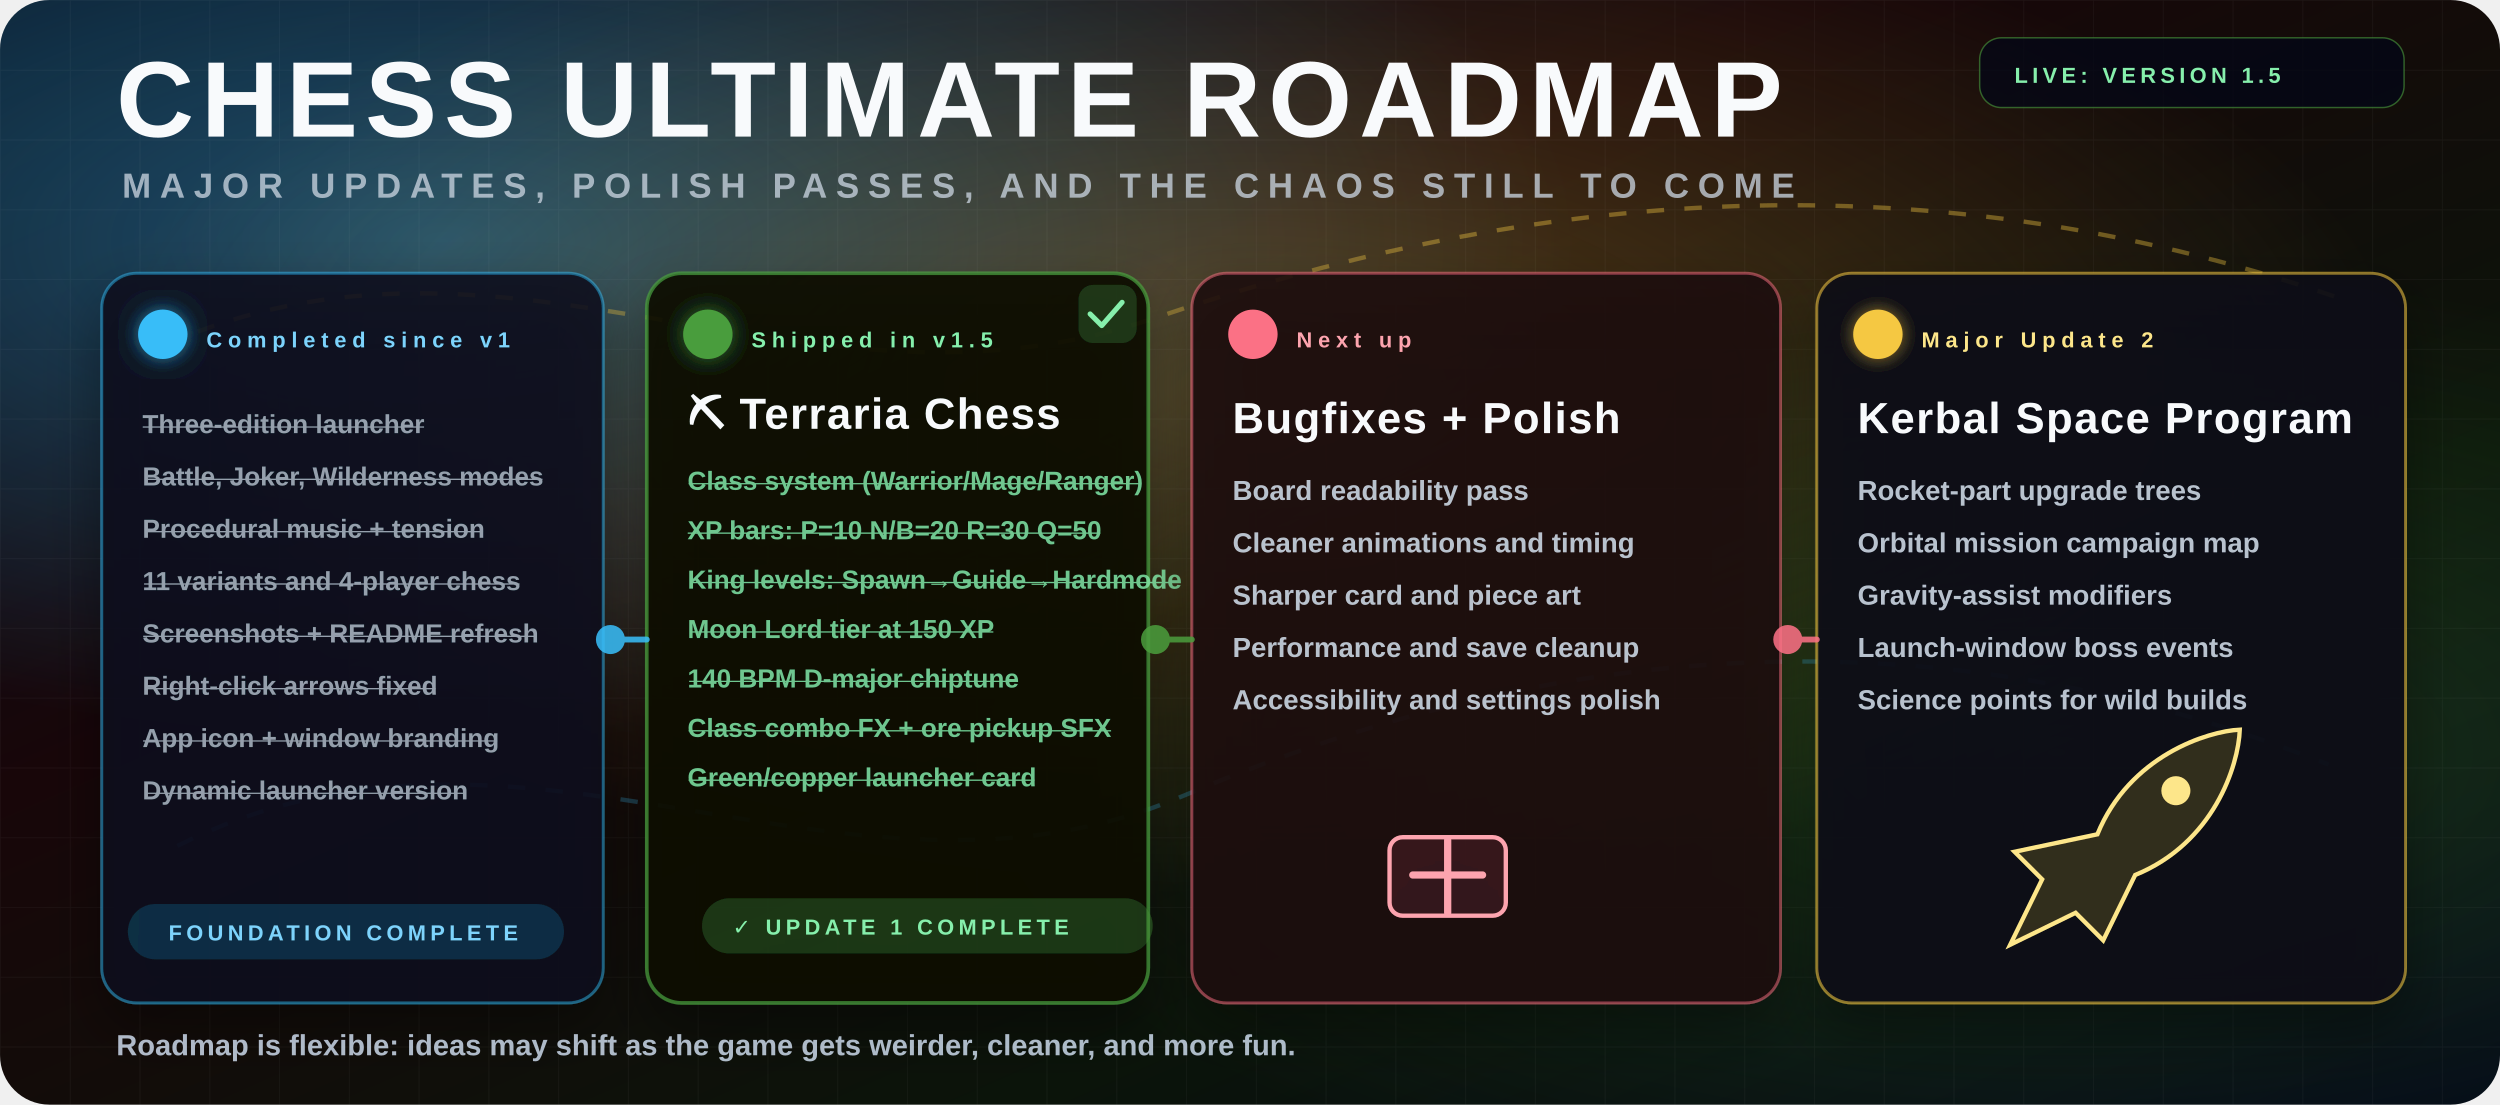
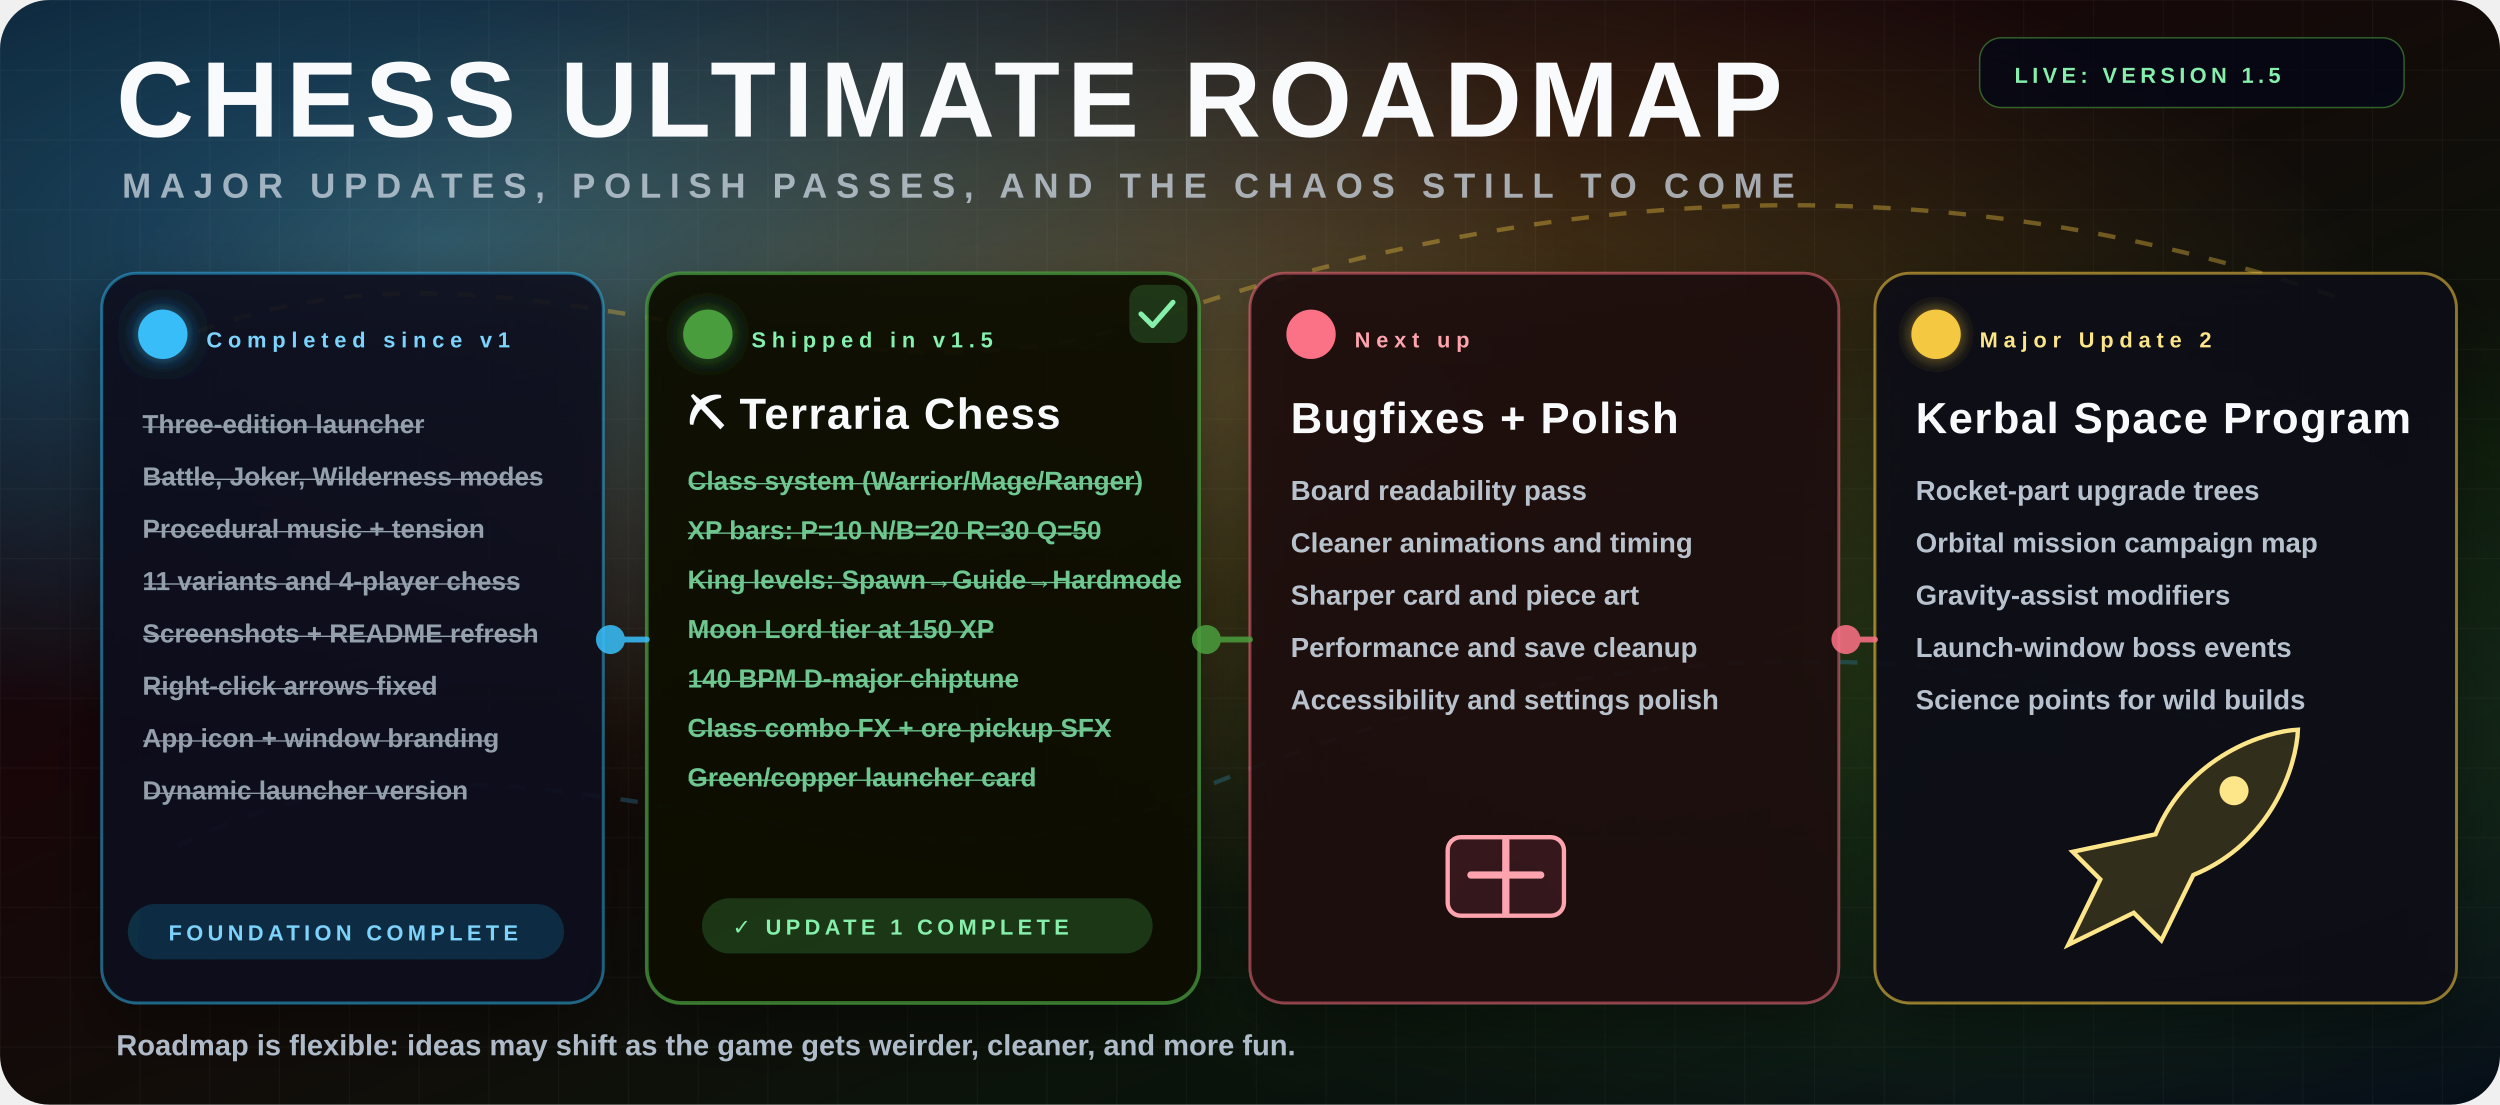
<svg xmlns="http://www.w3.org/2000/svg" width="1720" height="760" viewBox="0 0 1720 760" role="img" aria-labelledby="title desc">
  <defs>
    <linearGradient id="bg" x1="0" y1="0" x2="1" y2="1">
      <stop offset="0" stop-color="#07111f" />
      <stop offset="0.36" stop-color="#180609" />
      <stop offset="0.7" stop-color="#0b140a" />
      <stop offset="1" stop-color="#020617" />
    </linearGradient>
    <radialGradient id="battleGlow" cx="18%" cy="22%" r="45%">
      <stop offset="0" stop-color="#38bdf8" stop-opacity="0.38" />
      <stop offset="1" stop-color="#38bdf8" stop-opacity="0" />
    </radialGradient>
    <radialGradient id="jokerGlow" cx="50%" cy="35%" r="46%">
      <stop offset="0" stop-color="#f5c842" stop-opacity="0.28" />
      <stop offset="1" stop-color="#f5c842" stop-opacity="0" />
    </radialGradient>
    <radialGradient id="wildGlow" cx="82%" cy="68%" r="44%">
      <stop offset="0" stop-color="#4a9d3c" stop-opacity="0.26" />
      <stop offset="1" stop-color="#4a9d3c" stop-opacity="0" />
    </radialGradient>
    <filter id="softShadow" x="-20%" y="-20%" width="140%" height="140%">
      <feDropShadow dx="0" dy="18" stdDeviation="20" flood-color="#000000" flood-opacity="0.42" />
    </filter>
    <filter id="glowBlue" x="-40%" y="-40%" width="180%" height="180%">
      <feDropShadow dx="0" dy="0" stdDeviation="7" flood-color="#38bdf8" flood-opacity="0.65" />
    </filter>
    <filter id="glowGold" x="-40%" y="-40%" width="180%" height="180%">
      <feDropShadow dx="0" dy="0" stdDeviation="7" flood-color="#f5c842" flood-opacity="0.65" />
    </filter>
    <filter id="glowGreen" x="-40%" y="-40%" width="180%" height="180%">
      <feDropShadow dx="0" dy="0" stdDeviation="7" flood-color="#4a9d3c" flood-opacity="0.70" />
    </filter>
    <pattern id="grid" width="48" height="48" patternUnits="userSpaceOnUse">
      <path d="M48 0H0V48" fill="none" stroke="#ffffff" stroke-opacity="0.048" stroke-width="1" />
    </pattern>
    <style>
      .title { font: 900 74px "Segoe UI", Arial, sans-serif; letter-spacing: 5px; fill: #f8fafc; }
      .subtitle { font: 700 24px "Segoe UI", Arial, sans-serif; letter-spacing: 6px; fill: #cbd5e1; opacity: 0.76; }
      .cardTitle { font: 900 30px "Segoe UI", Arial, sans-serif; fill: #f8fafc; letter-spacing: 1px; }
      .smallCaps { font: 800 15px "Segoe UI", Arial, sans-serif; letter-spacing: 4px; text-transform: uppercase; }
      .body { font: 650 20px "Segoe UI", Arial, sans-serif; fill: #dbeafe; }
      .bodyDim { font: 650 19px "Segoe UI", Arial, sans-serif; fill: #cbd5e1; opacity: 0.9; }
      .done { font: 750 18px "Segoe UI", Arial, sans-serif; fill: #cbd5e1; text-decoration: line-through; opacity: 0.72; }
      .doneBright { font: 750 18px "Segoe UI", Arial, sans-serif; fill: #86efac; text-decoration: line-through; opacity: 0.82; }
      .pill { font: 900 15px "Segoe UI", Arial, sans-serif; letter-spacing: 3px; }
    </style>
  </defs>
  <rect width="1720" height="760" rx="34" fill="url(#bg)" />
  <rect width="1720" height="760" rx="34" fill="url(#battleGlow)" />
  <rect width="1720" height="760" rx="34" fill="url(#jokerGlow)" />
  <rect width="1720" height="760" rx="34" fill="url(#wildGlow)" />
  <rect width="1720" height="760" rx="34" fill="url(#grid)" opacity="0.9" />
  <path d="M112 238 C 350 132, 553 301, 794 219 S 1310 101, 1612 206" fill="none" stroke="#f5c842" stroke-width="3" stroke-dasharray="12 14" opacity="0.38" />
  <path d="M122 582 C 360 462, 582 646, 813 548 S 1310 410, 1602 526" fill="none" stroke="#38bdf8" stroke-width="3" stroke-dasharray="12 14" opacity="0.28" />
  <text x="80" y="94" class="title">CHESS ULTIMATE ROADMAP</text>
  <text x="84" y="136" class="subtitle">MAJOR UPDATES, POLISH PASSES, AND THE CHAOS STILL TO COME</text>
  <rect x="1362" y="26" width="292" height="48" rx="15" fill="#020617" fill-opacity="0.72" stroke="#4a9d3c" stroke-opacity="0.6" />
  <text x="1386" y="57" class="pill" fill="#86efac">LIVE: VERSION 1.5</text>
  <g filter="url(#softShadow)">
    <rect x="70" y="188" width="345" height="502" rx="24" fill="#07121f" fill-opacity="0.88" stroke="#38bdf8" stroke-opacity="0.46" stroke-width="2" />
    <circle cx="112" cy="230" r="17" fill="#38bdf8" filter="url(#glowBlue)" />
    <text x="142" y="239" class="smallCaps" fill="#7dd3fc">Completed since v1</text>
    <text x="98" y="298" class="done">Three-edition launcher</text>
    <text x="98" y="334" class="done">Battle, Joker, Wilderness modes</text>
    <text x="98" y="370" class="done">Procedural music + tension</text>
    <text x="98" y="406" class="done">11 variants and 4-player chess</text>
    <text x="98" y="442" class="done">Screenshots + README refresh</text>
    <text x="98" y="478" class="done">Right-click arrows fixed</text>
    <text x="98" y="514" class="done">App icon + window branding</text>
    <text x="98" y="550" class="done">Dynamic launcher version</text>
    <rect x="88" y="622" width="300" height="38" rx="19" fill="#38bdf8" fill-opacity="0.18" />
    <text x="116" y="647" class="pill" fill="#7dd3fc">FOUNDATION COMPLETE</text>
  </g>
  <g filter="url(#softShadow)">
-     <rect x="445" y="188" width="345" height="502" rx="24" fill="#080f04" fill-opacity="0.92" stroke="#4a9d3c" stroke-opacity="0.72" stroke-width="2.5" />
-     <rect x="742" y="196" width="40" height="40" rx="10" fill="#4a9d3c" fill-opacity="0.28" />
-     <path d="M750 216 l8 8 l14 -16" fill="none" stroke="#86efac" stroke-width="3.5" stroke-linecap="round" stroke-linejoin="round" />
+     <rect x="445" y="188" width="380" height="502" rx="24" fill="#080f04" fill-opacity="0.92" stroke="#4a9d3c" stroke-opacity="0.72" stroke-width="2.5" />
+     <rect x="777" y="196" width="40" height="40" rx="10" fill="#4a9d3c" fill-opacity="0.28" />
+     <path d="M785 216 l8 8 l14 -16" fill="none" stroke="#86efac" stroke-width="3.5" stroke-linecap="round" stroke-linejoin="round" />
    <circle cx="487" cy="230" r="17" fill="#4a9d3c" filter="url(#glowGreen)" />
    <text x="517" y="239" class="smallCaps" fill="#86efac">Shipped in v1.5</text>
    <text x="473" y="295" class="cardTitle">⛏️ Terraria Chess</text>
    <text x="473" y="337" class="doneBright">Class system (Warrior/Mage/Ranger)</text>
    <text x="473" y="371" class="doneBright">XP bars: P=10 N/B=20 R=30 Q=50</text>
    <text x="473" y="405" class="doneBright">King levels: Spawn→Guide→Hardmode</text>
    <text x="473" y="439" class="doneBright">Moon Lord tier at 150 XP</text>
    <text x="473" y="473" class="doneBright">140 BPM D-major chiptune</text>
    <text x="473" y="507" class="doneBright">Class combo FX + ore pickup SFX</text>
    <text x="473" y="541" class="doneBright">Green/copper launcher card</text>
    <rect x="483" y="618" width="310" height="38" rx="19" fill="#4a9d3c" fill-opacity="0.30" />
    <text x="504" y="643" class="pill" fill="#86efac">✓  UPDATE 1 COMPLETE</text>
  </g>
  <g filter="url(#softShadow)">
-     <rect x="820" y="188" width="405" height="502" rx="24" fill="#1b0b0b" fill-opacity="0.9" stroke="#fb7185" stroke-opacity="0.5" stroke-width="2" />
-     <circle cx="862" cy="230" r="17" fill="#fb7185" />
-     <text x="892" y="239" class="smallCaps" fill="#fda4af">Next up</text>
-     <text x="848" y="298" class="cardTitle">Bugfixes + Polish</text>
-     <text x="848" y="344" class="bodyDim">Board readability pass</text>
-     <text x="848" y="380" class="bodyDim">Cleaner animations and timing</text>
-     <text x="848" y="416" class="bodyDim">Sharper card and piece art</text>
-     <text x="848" y="452" class="bodyDim">Performance and save cleanup</text>
-     <text x="848" y="488" class="bodyDim">Accessibility and settings polish</text>
-     <rect x="956" y="576" width="80" height="54" rx="9" fill="#fb7185" fill-opacity="0.12" stroke="#fda4af" stroke-width="3" />
-     <path d="M972 602 h48 M996 578 v50" stroke="#fda4af" stroke-width="5" stroke-linecap="round" />
+     <rect x="860" y="188" width="405" height="502" rx="24" fill="#1b0b0b" fill-opacity="0.9" stroke="#fb7185" stroke-opacity="0.5" stroke-width="2" />
+     <circle cx="902" cy="230" r="17" fill="#fb7185" />
+     <text x="932" y="239" class="smallCaps" fill="#fda4af">Next up</text>
+     <text x="888" y="298" class="cardTitle">Bugfixes + Polish</text>
+     <text x="888" y="344" class="bodyDim">Board readability pass</text>
+     <text x="888" y="380" class="bodyDim">Cleaner animations and timing</text>
+     <text x="888" y="416" class="bodyDim">Sharper card and piece art</text>
+     <text x="888" y="452" class="bodyDim">Performance and save cleanup</text>
+     <text x="888" y="488" class="bodyDim">Accessibility and settings polish</text>
+     <rect x="996" y="576" width="80" height="54" rx="9" fill="#fb7185" fill-opacity="0.12" stroke="#fda4af" stroke-width="3" />
+     <path d="M1012 602 h48 M1036 578 v50" stroke="#fda4af" stroke-width="5" stroke-linecap="round" />
  </g>
  <g filter="url(#softShadow)">
-     <rect x="1250" y="188" width="405" height="502" rx="24" fill="#070914" fill-opacity="0.92" stroke="#f5c842" stroke-opacity="0.55" stroke-width="2" />
-     <circle cx="1292" cy="230" r="17" fill="#f5c842" filter="url(#glowGold)" />
-     <text x="1322" y="239" class="smallCaps" fill="#fde68a">Major Update 2</text>
-     <text x="1278" y="298" class="cardTitle">Kerbal Space Program</text>
-     <text x="1278" y="344" class="bodyDim">Rocket-part upgrade trees</text>
-     <text x="1278" y="380" class="bodyDim">Orbital mission campaign map</text>
-     <text x="1278" y="416" class="bodyDim">Gravity-assist modifiers</text>
-     <text x="1278" y="452" class="bodyDim">Launch-window boss events</text>
-     <text x="1278" y="488" class="bodyDim">Science points for wild builds</text>
-     <path d="M1443 574 c22 -54 76 -71 98 -72 c-1 25 -18 78 -72 100 l-22 45 l-19 -19 l-45 22 l22 -45 l-19 -19 z" fill="#f5c842" fill-opacity="0.18" stroke="#fde68a" stroke-width="3" />
-     <circle cx="1497" cy="544" r="10" fill="#fde68a" />
+     <rect x="1290" y="188" width="400" height="502" rx="24" fill="#070914" fill-opacity="0.92" stroke="#f5c842" stroke-opacity="0.55" stroke-width="2" />
+     <circle cx="1332" cy="230" r="17" fill="#f5c842" filter="url(#glowGold)" />
+     <text x="1362" y="239" class="smallCaps" fill="#fde68a">Major Update 2</text>
+     <text x="1318" y="298" class="cardTitle">Kerbal Space Program</text>
+     <text x="1318" y="344" class="bodyDim">Rocket-part upgrade trees</text>
+     <text x="1318" y="380" class="bodyDim">Orbital mission campaign map</text>
+     <text x="1318" y="416" class="bodyDim">Gravity-assist modifiers</text>
+     <text x="1318" y="452" class="bodyDim">Launch-window boss events</text>
+     <text x="1318" y="488" class="bodyDim">Science points for wild builds</text>
+     <path d="M1483 574 c22 -54 76 -71 98 -72 c-1 25 -18 78 -72 100 l-22 45 l-19 -19 l-45 22 l22 -45 l-19 -19 z" fill="#f5c842" fill-opacity="0.18" stroke="#fde68a" stroke-width="3" />
+     <circle cx="1537" cy="544" r="10" fill="#fde68a" />
  </g>
  <g opacity="0.86">
    <circle cx="420" cy="440" r="10" fill="#38bdf8" />
    <path d="M430 440 H445" stroke="#38bdf8" stroke-width="4" stroke-linecap="round" />
-     <circle cx="795" cy="440" r="10" fill="#4a9d3c" />
-     <path d="M805 440 H820" stroke="#4a9d3c" stroke-width="4" stroke-linecap="round" />
-     <circle cx="1230" cy="440" r="10" fill="#fb7185" />
-     <path d="M1240 440 H1250" stroke="#fb7185" stroke-width="4" stroke-linecap="round" />
+     <circle cx="830" cy="440" r="10" fill="#4a9d3c" />
+     <path d="M840 440 H860" stroke="#4a9d3c" stroke-width="4" stroke-linecap="round" />
+     <circle cx="1270" cy="440" r="10" fill="#fb7185" />
+     <path d="M1280 440 H1290" stroke="#fb7185" stroke-width="4" stroke-linecap="round" />
  </g>
  <text x="80" y="726" class="body" opacity="0.78">Roadmap is flexible: ideas may shift as the game gets weirder, cleaner, and more fun.</text>
</svg>
